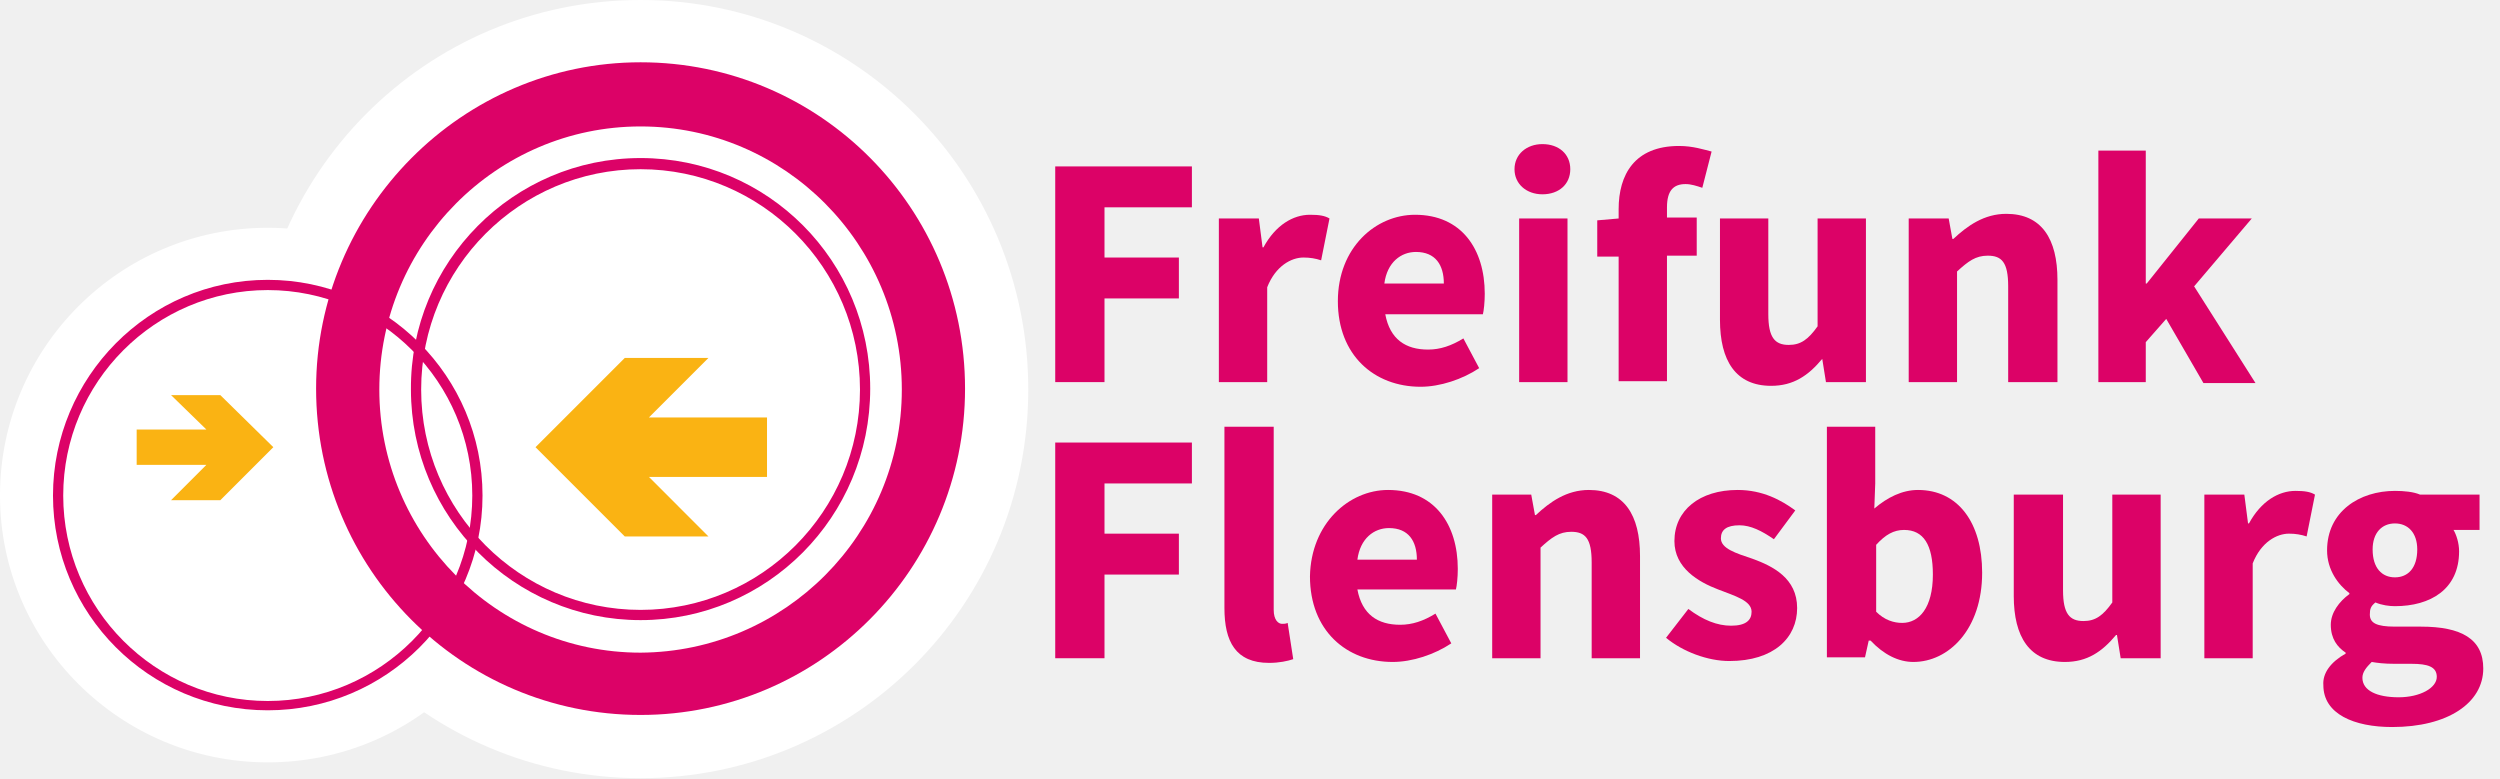
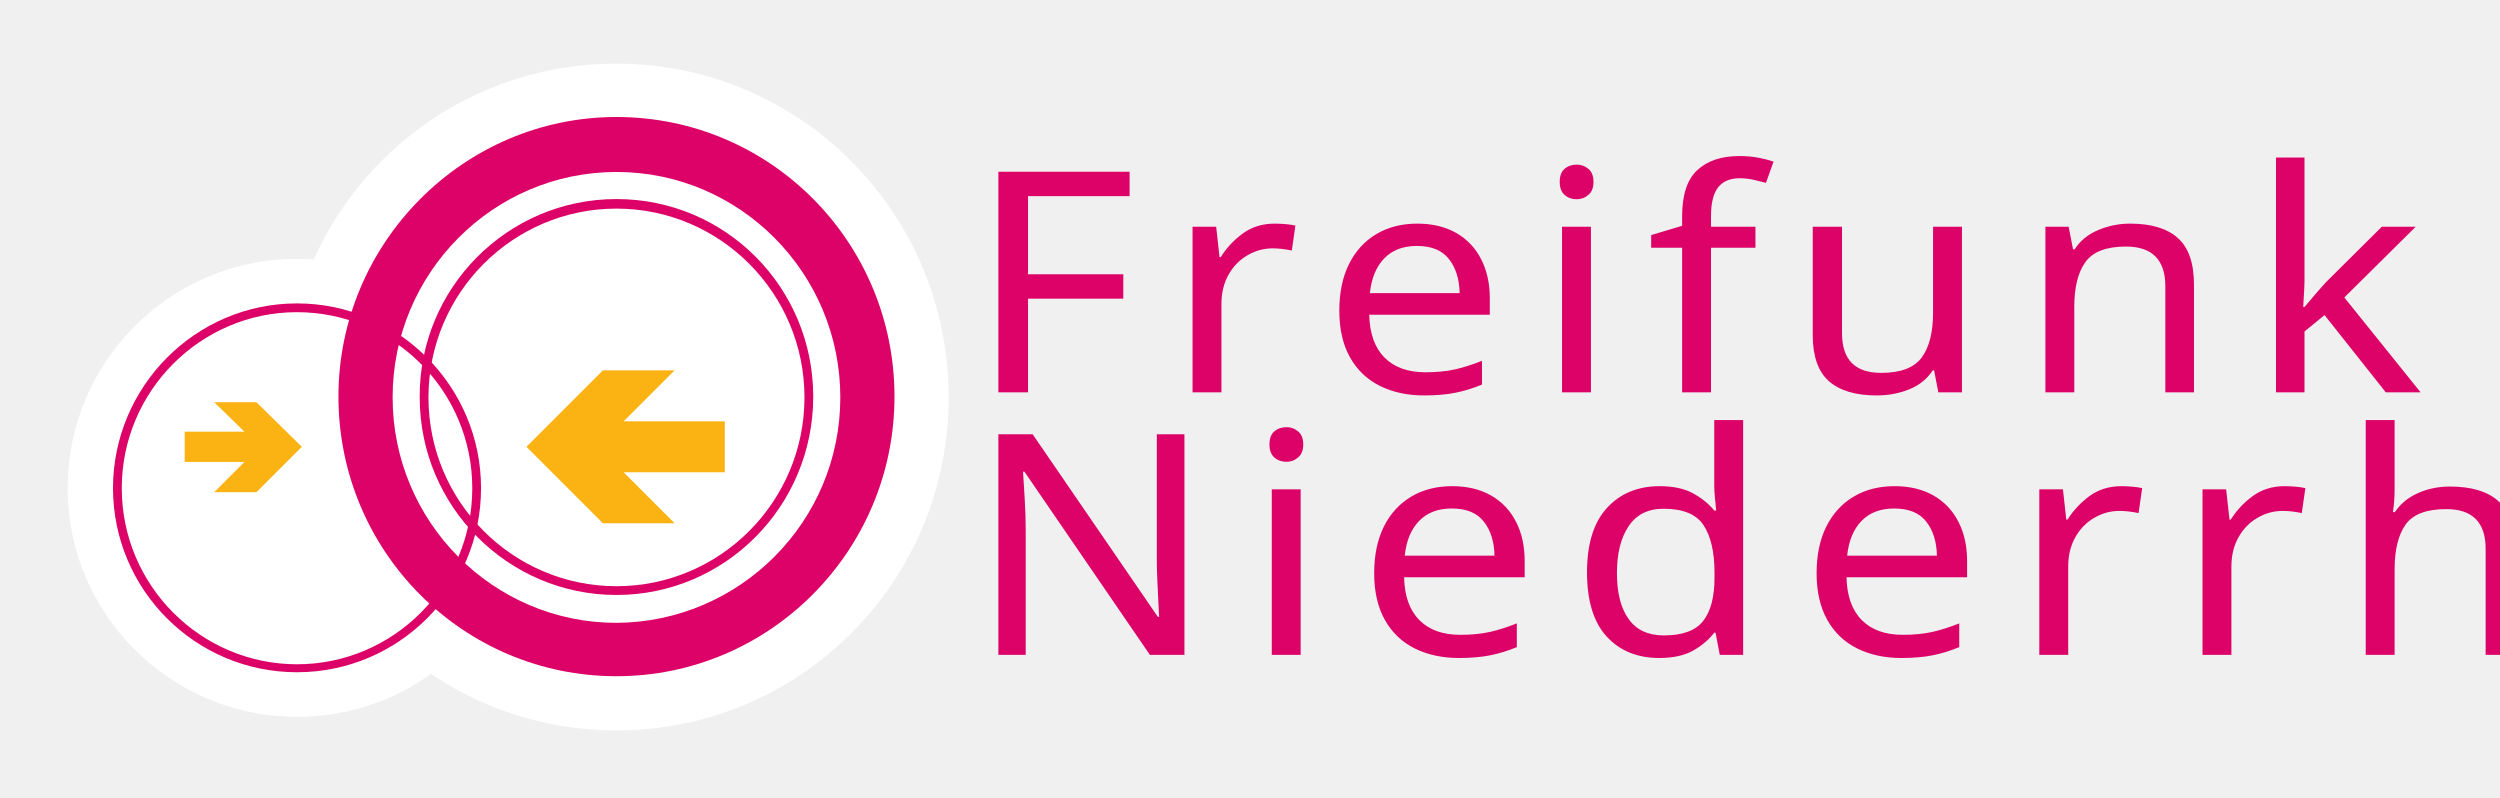
- <svg xmlns="http://www.w3.org/2000/svg" version="1.1" id="Ebene_1" x="0px" y="0px" viewBox="0 0 268.9 83.7" enable-background="new 0 0 268.9 83.7" xml:space="preserve">
-   <g>
-     <path fill="#FFFFFF" d="M0,53.3c0-15.9,12.9-28.8,28.8-28.8c15.9,0,28.8,12.9,28.8,28.8S44.7,82,28.8,82C12.9,82,0,69.1,0,53.3   L0,53.3z" />
-     <path fill="#FFFFFF" d="M27.2,41.9C27.2,18.7,45.8,0,68.9,0c23,0,41.7,18.7,41.7,41.9S91.9,83.7,68.9,83.7   C45.8,83.7,27.2,65,27.2,41.9L27.2,41.9z" />
-     <path fill="#DC0267" d="M28.8,76.4C16,76.4,5.7,66,5.7,53.3S16,30.1,28.8,30.1c12.7,0,23.1,10.4,23.1,23.2S41.5,76.4,28.8,76.4z    M28.8,31.2c-12.1,0-22,9.9-22,22.1s9.9,22.1,22,22.1c12.1,0,22-9.9,22-22.1S40.9,31.2,28.8,31.2z" />
-     <polygon fill="#FAB313" points="57.6,48.1 67.2,38.5 76.2,38.5 69.8,44.9 82.5,44.9 82.5,51.3 69.8,51.3 76.2,57.7 67.2,57.7    57.6,48.1  " />
-     <polygon fill="#FAB313" points="29.4,48.1 23.7,42.5 18.4,42.5 22.2,46.2 14.7,46.2 14.7,50 22.2,50 18.4,53.8 23.7,53.8    29.4,48.1  " />
-     <path fill="#DC0267" d="M68.9,76.9c-19.3,0-34.9-15.7-34.9-35.1c0-19.3,15.7-35.1,34.9-35.1c19.3,0,34.9,15.7,34.9,35.1   C103.8,61.2,88.1,76.9,68.9,76.9z M68.9,13.6c-15.5,0-28.1,12.7-28.1,28.3c0,15.6,12.6,28.3,28.1,28.3C84.4,70.1,97,57.5,97,41.9   C97,26.3,84.4,13.6,68.9,13.6z" />
-     <path fill="#DC0267" d="M68.9,66.7c-13.6,0-24.7-11.1-24.7-24.8C44.1,28.2,55.2,17,68.9,17s24.7,11.1,24.7,24.8   C93.6,55.6,82.5,66.7,68.9,66.7z M68.9,18.2c-13,0-23.6,10.6-23.6,23.7c0,13.1,10.6,23.7,23.6,23.7s23.6-10.6,23.6-23.7   C92.5,28.8,81.9,18.2,68.9,18.2z" />
-   </g>
-   <g>
-     <path fill="#DC0267" d="M113.6,17.9h14.6v4.4h-9.4v5.4h8v4.4h-8v9h-5.3V17.9z" />
-     <path fill="#DC0267" d="M131.1,23.5h4.3l0.4,3.1h0.1c1.3-2.4,3.2-3.5,5-3.5c1,0,1.6,0.1,2.1,0.4l-0.9,4.5c-0.6-0.2-1.2-0.3-1.9-0.3   c-1.3,0-3,0.9-3.9,3.2v10.2h-5.2V23.5z" />
-     <path fill="#DC0267" d="M152.2,23.1c5,0,7.5,3.7,7.5,8.5c0,0.9-0.1,1.8-0.2,2.2H149c0.5,2.7,2.2,3.8,4.6,3.8c1.3,0,2.5-0.4,3.8-1.2   l1.7,3.2c-1.8,1.2-4.2,2-6.3,2c-5,0-8.9-3.4-8.9-9.2C143.9,26.6,148,23.1,152.2,23.1z M155.3,30.5c0-2-0.9-3.4-3-3.4   c-1.6,0-3.1,1.1-3.4,3.4H155.3z" />
-     <path fill="#DC0267" d="M162.9,18.2c0-1.6,1.3-2.7,3-2.7c1.8,0,3,1.1,3,2.7s-1.2,2.7-3,2.7C164.2,20.9,162.9,19.8,162.9,18.2z    M163.4,23.5h5.2v17.6h-5.2V23.5z" />
-     <path fill="#DC0267" d="M183.1,20.2c-0.6-0.2-1.2-0.4-1.8-0.4c-1.3,0-2,0.7-2,2.5v1.1h3.2v4.1h-3.2v13.5h-5.2V27.6h-2.3v-3.9   l2.3-0.2v-1c0-3.7,1.7-6.8,6.5-6.8c1.5,0,2.7,0.4,3.5,0.6L183.1,20.2z" />
-     <path fill="#DC0267" d="M185,23.5h5.2v10.3c0,2.5,0.7,3.3,2.2,3.3c1.3,0,2.1-0.6,3.1-2V23.5h5.2v17.6h-4.3l-0.4-2.5H196   c-1.5,1.8-3.1,2.9-5.5,2.9c-3.8,0-5.5-2.7-5.5-7.1V23.5z" />
-     <path fill="#DC0267" d="M205.3,23.5h4.3l0.4,2.2h0.1c1.5-1.4,3.3-2.7,5.7-2.7c3.8,0,5.5,2.7,5.5,7.1v11H216V30.8   c0-2.6-0.7-3.3-2.2-3.3c-1.3,0-2.1,0.6-3.3,1.7v11.9h-5.2V23.5z" />
-     <path fill="#DC0267" d="M225.7,16.2h5.1v14.3h0.1l5.6-7h5.7l-6.2,7.3l6.6,10.4H237l-4-6.9l-2.2,2.5v4.3h-5.1V16.2z" />
-   </g>
-   <g>
-     <path fill="#DC0267" d="M113.6,47.6h14.6V52l-9.4,0v5.4h8v4.4h-8v9h-5.3V47.6z" />
-     <path fill="#DC0267" d="M131.8,45.9h5.2v19.7c0,1.1,0.5,1.5,0.9,1.5c0.2,0,0.4,0,0.6-0.1l0.6,3.9c-0.6,0.2-1.5,0.4-2.6,0.4   c-3.6,0-4.8-2.3-4.8-5.9V45.9z" />
-     <path fill="#DC0267" d="M149.3,52.7c5,0,7.5,3.7,7.5,8.5c0,0.9-0.1,1.8-0.2,2.2H146c0.5,2.7,2.2,3.8,4.6,3.8c1.3,0,2.5-0.4,3.8-1.2   l1.7,3.2c-1.8,1.2-4.2,2-6.3,2c-5,0-8.9-3.4-8.9-9.2C141,56.3,145.1,52.7,149.3,52.7z M152.4,60.2c0-2-0.9-3.4-3-3.4   c-1.6,0-3.1,1.1-3.4,3.4H152.4z" />
-     <path fill="#DC0267" d="M160.4,53.2h4.3l0.4,2.2h0.1c1.5-1.4,3.3-2.7,5.7-2.7c3.8,0,5.5,2.7,5.5,7.1v11h-5.2V60.5   c0-2.6-0.7-3.3-2.2-3.3c-1.3,0-2.1,0.6-3.3,1.7v11.9h-5.2V53.2z" />
-     <path fill="#DC0267" d="M181.6,65.5c1.6,1.2,3.1,1.8,4.6,1.8c1.6,0,2.2-0.6,2.2-1.5c0-1.2-1.8-1.7-3.6-2.4   c-2.1-0.8-4.7-2.3-4.7-5.2c0-3.3,2.7-5.5,6.8-5.5c2.7,0,4.7,1.1,6.2,2.2l-2.3,3.1c-1.3-0.9-2.5-1.5-3.7-1.5c-1.4,0-2,0.5-2,1.4   c0,1.1,1.6,1.6,3.4,2.2c2.2,0.8,4.8,2.1,4.8,5.3c0,3.2-2.5,5.7-7.3,5.7c-2.3,0-5-1-6.8-2.5L181.6,65.5z" />
-     <path fill="#DC0267" d="M196.5,45.9h5.2V52l-0.1,2.7c1.4-1.2,3-2,4.7-2c4.3,0,6.9,3.5,6.9,8.9c0,6.1-3.6,9.6-7.4,9.6   c-1.6,0-3.2-0.8-4.6-2.3H201l-0.4,1.8h-4.1V45.9z M204.6,67c1.8,0,3.3-1.6,3.3-5.2c0-3.2-1-4.8-3.1-4.8c-1.1,0-2,0.5-3,1.6v7.2   C202.7,66.7,203.7,67,204.6,67z" />
-     <path fill="#DC0267" d="M216.7,53.2h5.2v10.3c0,2.5,0.7,3.3,2.2,3.3c1.3,0,2.1-0.6,3.1-2V53.2h5.2v17.6h-4.3l-0.4-2.5h-0.1   c-1.5,1.8-3.1,2.9-5.5,2.9c-3.8,0-5.5-2.7-5.5-7.1V53.2z" />
-     <path fill="#DC0267" d="M237.1,53.2h4.3l0.4,3.1h0.1c1.3-2.4,3.2-3.5,5-3.5c1,0,1.6,0.1,2.1,0.4l-0.9,4.5c-0.6-0.2-1.2-0.3-1.9-0.3   c-1.3,0-3,0.9-3.9,3.2v10.2h-5.2V53.2z" />
-     <path fill="#DC0267" d="M252.3,70.3v-0.1c-0.9-0.6-1.6-1.5-1.6-3c0-1.3,0.9-2.5,2-3.3v-0.1c-1.2-0.9-2.4-2.5-2.4-4.6   c0-4.2,3.5-6.4,7.3-6.4c1,0,2,0.1,2.7,0.4h6.4V57h-2.8c0.3,0.5,0.6,1.4,0.6,2.3c0,4.1-3.1,5.9-6.9,5.9c-0.6,0-1.4-0.1-2.1-0.4   c-0.5,0.4-0.6,0.7-0.6,1.3c0,0.9,0.7,1.3,2.7,1.3h2.8c4.3,0,6.7,1.3,6.7,4.5c0,3.7-3.8,6.3-9.8,6.3c-4.1,0-7.4-1.4-7.4-4.5   C249.8,72.4,250.7,71.2,252.3,70.3z M258,75c2.3,0,4.1-1,4.1-2.2c0-1.1-1-1.4-2.7-1.4h-1.8c-1.2,0-1.9-0.1-2.5-0.2   c-0.6,0.6-1,1.1-1,1.7C254.1,74.3,255.7,75,258,75z M260,59.1c0-1.8-1-2.8-2.4-2.8s-2.4,1-2.4,2.8c0,2,1,3,2.4,3S260,61.1,260,59.1   z" />
+ <svg xmlns="http://www.w3.org/2000/svg" width="912" height="291" viewBox="0 0 912 291" id="svg3439" version="1.1">
+   <defs id="defs3441" />
+   <g id="layer1" transform="translate(0,-761.3622)">
+     <g id="g3397" transform="matrix(2.906046,0,0,2.906046,24.66045,784.5737)">
+       <g id="g3337">
+         <path id="path3339" d="M 0,53.3 C 0,37.4 12.9,24.5 28.8,24.5 44.7,24.5 57.6,37.4 57.6,53.3 57.6,69.2 44.7,82 28.8,82 12.9,82 0,69.1 0,53.3 l 0,0 z" style="fill:#ffffff" />
+         <path id="path3341" d="M 27.2,41.9 C 27.2,18.7 45.8,0 68.9,0 c 23,0 41.7,18.7 41.7,41.9 0,23.2 -18.7,41.8 -41.7,41.8 C 45.8,83.7 27.2,65 27.2,41.9 l 0,0 z" style="fill:#ffffff" />
+         <path id="path3343" d="M 28.8,76.4 C 16,76.4 5.7,66 5.7,53.3 5.7,40.6 16,30.1 28.8,30.1 c 12.7,0 23.1,10.4 23.1,23.2 0,12.8 -10.4,23.1 -23.1,23.1 z m 0,-45.2 c -12.1,0 -22,9.9 -22,22.1 0,12.2 9.9,22.1 22,22.1 12.1,0 22,-9.9 22,-22.1 0,-12.2 -9.9,-22.1 -22,-22.1 z" style="fill:#dc0267" />
+         <polygon id="polygon3345" points="57.6,48.1 67.2,38.5 76.2,38.5 69.8,44.9 82.5,44.9 82.5,51.3 69.8,51.3 76.2,57.7 67.2,57.7 57.6,48.1 " style="fill:#fab313" />
+         <polygon id="polygon3347" points="29.4,48.1 23.7,42.5 18.4,42.5 22.2,46.2 14.7,46.2 14.7,50 22.2,50 18.4,53.8 23.7,53.8 29.4,48.1 " style="fill:#fab313" />
+         <path id="path3349" d="M 68.9,76.9 C 49.6,76.9 34,61.2 34,41.8 34,22.5 49.7,6.7 68.9,6.7 c 19.3,0 34.9,15.7 34.9,35.1 0,19.4 -15.7,35.1 -34.9,35.1 z m 0,-63.3 c -15.5,0 -28.1,12.7 -28.1,28.3 0,15.6 12.6,28.3 28.1,28.3 C 84.4,70.1 97,57.5 97,41.9 97,26.3 84.4,13.6 68.9,13.6 Z" style="fill:#dc0267" />
+         <path id="path3351" d="M 68.9,66.7 C 55.3,66.7 44.2,55.6 44.2,41.9 44.1,28.2 55.2,17 68.9,17 c 13.7,0 24.7,11.1 24.7,24.8 0,13.8 -11.1,24.9 -24.7,24.9 z m 0,-48.5 c -13,0 -23.6,10.6 -23.6,23.7 0,13.1 10.6,23.7 23.6,23.7 13,0 23.6,-10.6 23.6,-23.7 0,-13.1 -10.6,-23.7 -23.6,-23.7 z" style="fill:#dc0267" />
+       </g>
+       <text xml:space="preserve" style="font-style:normal;font-weight:normal;font-size:42.412px;line-height:85%;font-family:sans-serif;letter-spacing:0px;word-spacing:0px;fill:#dc0267;fill-opacity:1;stroke:none;stroke-width:1px;stroke-linecap:butt;stroke-linejoin:miter;stroke-opacity:1" x="109.385" y="42.566" id="text3426" transform="scale(1.031603,0.9693656)">
+         <tspan x="109.385" y="42.566" style="font-style:normal;font-variant:normal;font-weight:normal;font-stretch:condensed;font-size:40px;line-height:85%;font-family:'Swiss911 XCm BT';-inkscape-font-specification:'Swiss911 XCm BT Condensed';letter-spacing:3.34px;fill:#dc0267;fill-opacity:1" id="tspan3430">Freifunk</tspan>
+         <tspan x="109.385" y="76.566" style="font-style:normal;font-variant:normal;font-weight:normal;font-stretch:condensed;font-size:40px;line-height:85%;font-family:'Swiss911 XCm BT';-inkscape-font-specification:'Swiss911 XCm BT Condensed';letter-spacing:3.34px;fill:#dc0267;fill-opacity:1" id="tspan3434">Niederrhein</tspan>
+       </text>
+       <rect style="fill:none;fill-opacity:1;stroke:none;stroke-width:1.017" id="rect3393" width="316.287" height="100.872" x="-9.813" y="-8.776" />
+     </g>
  </g>
</svg>
